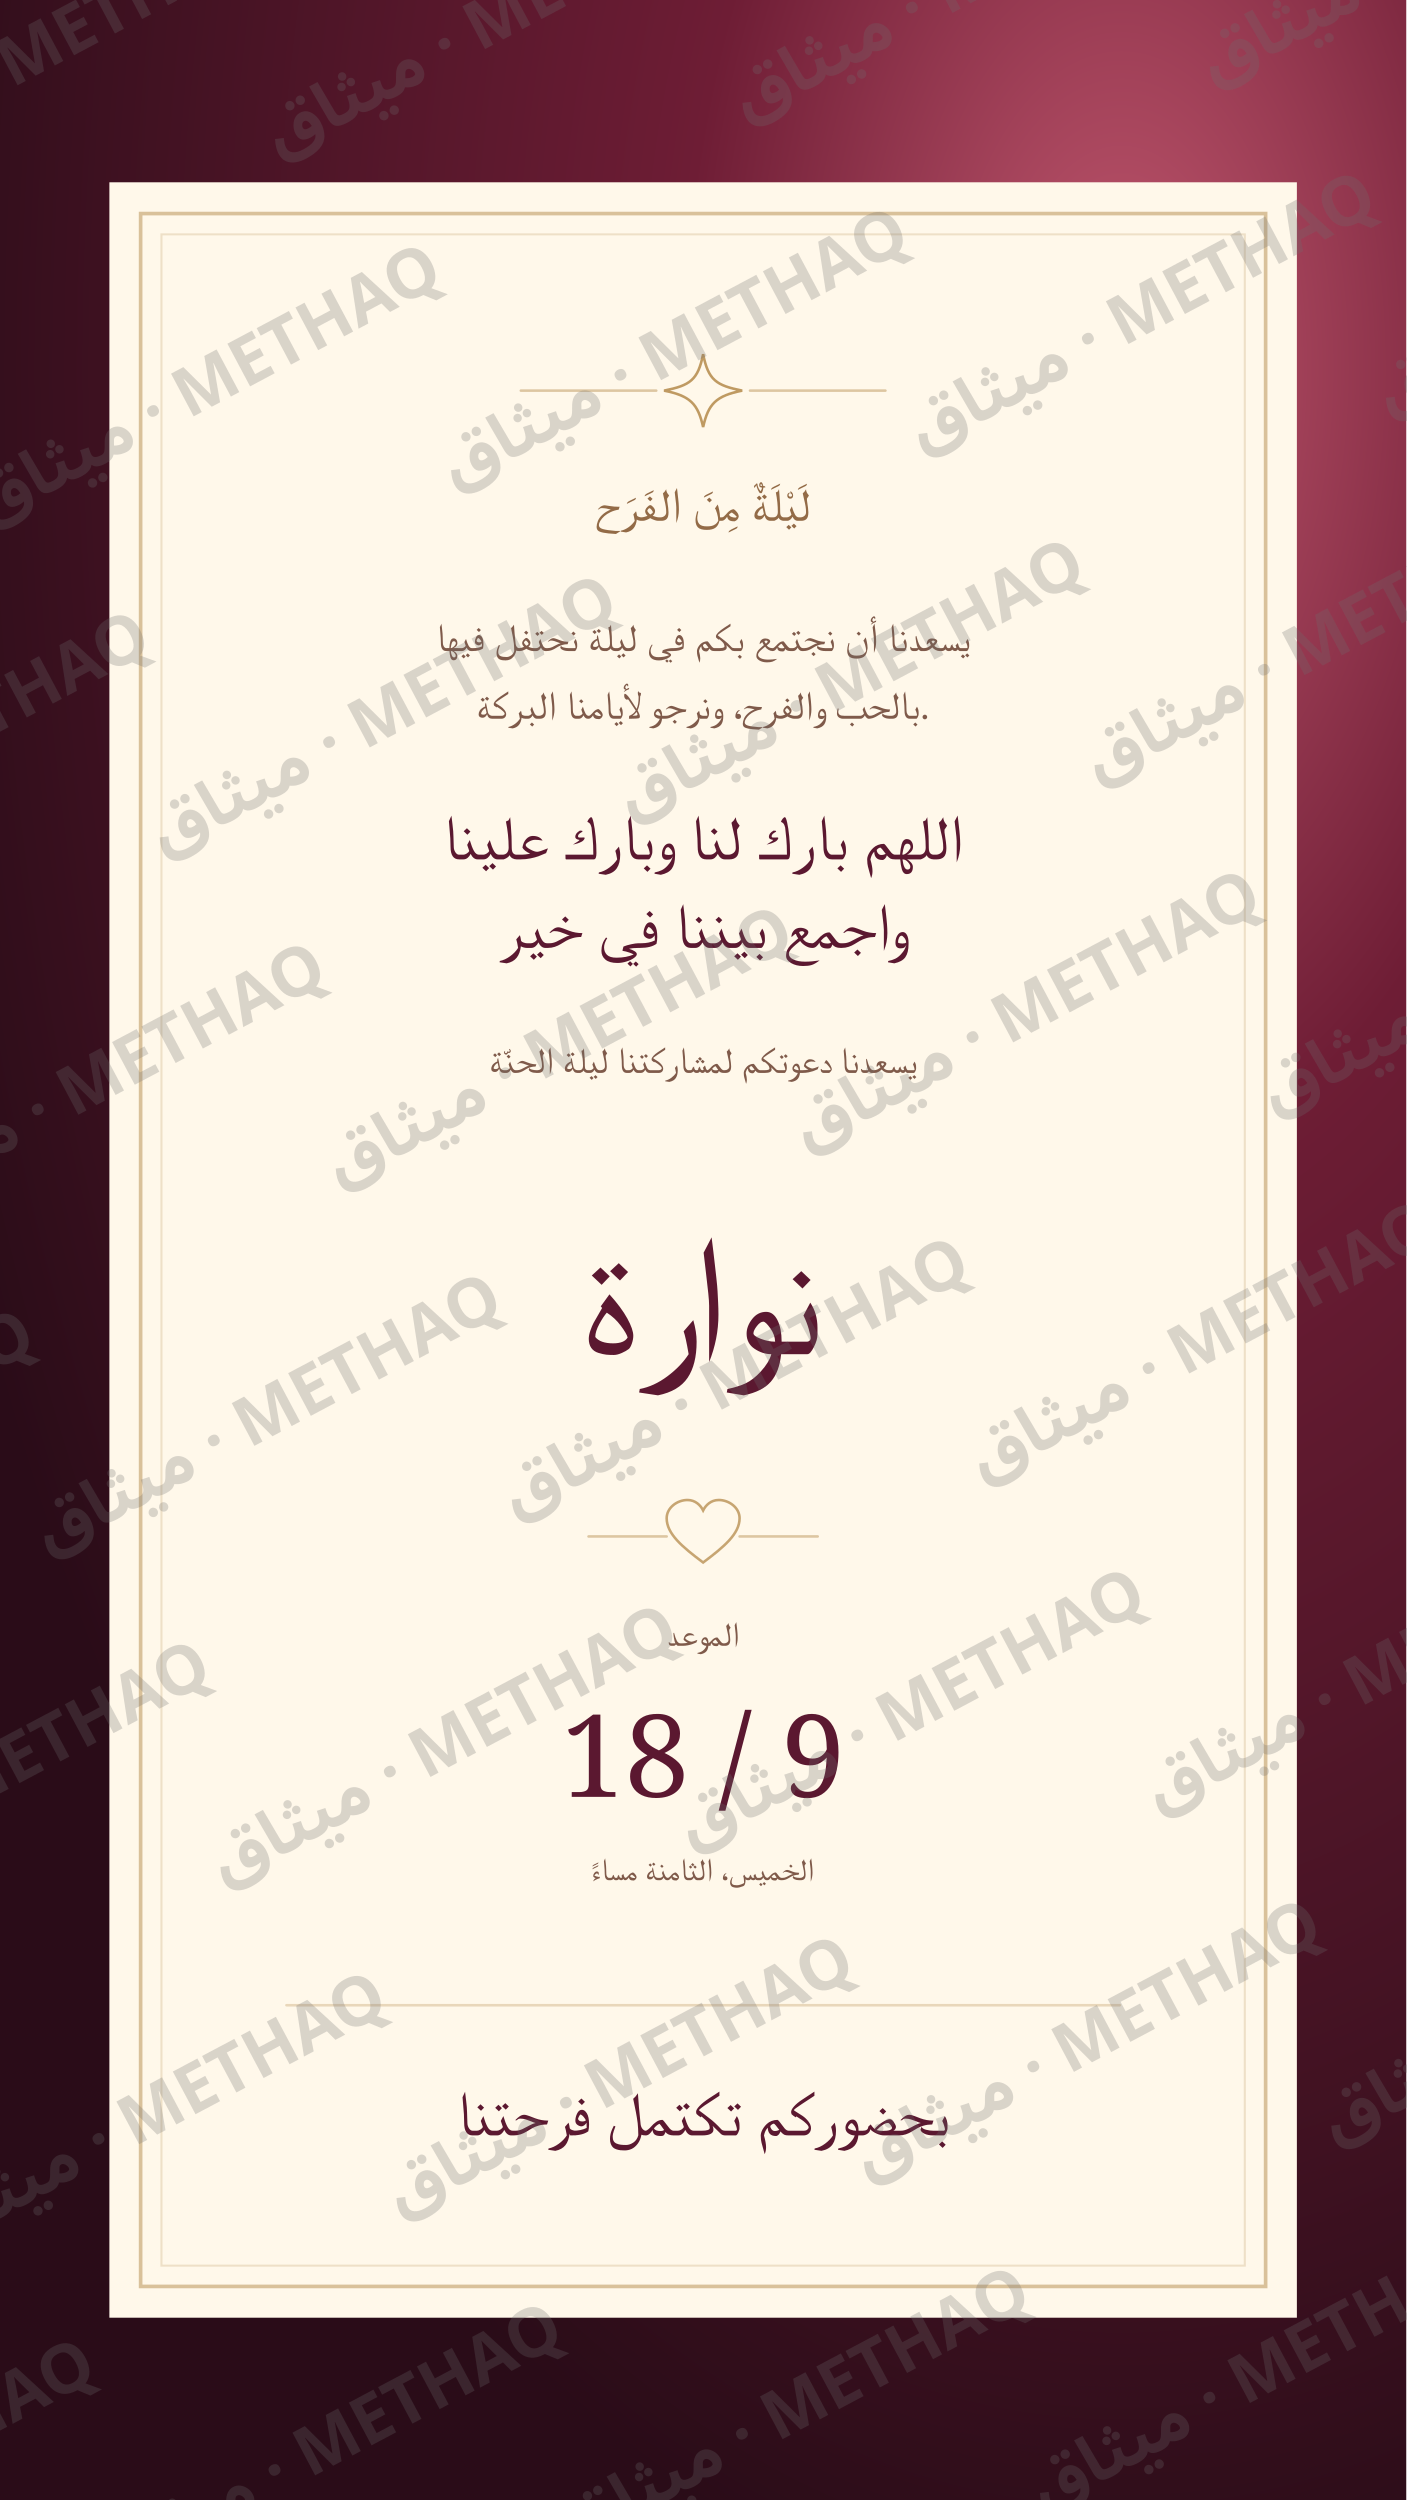
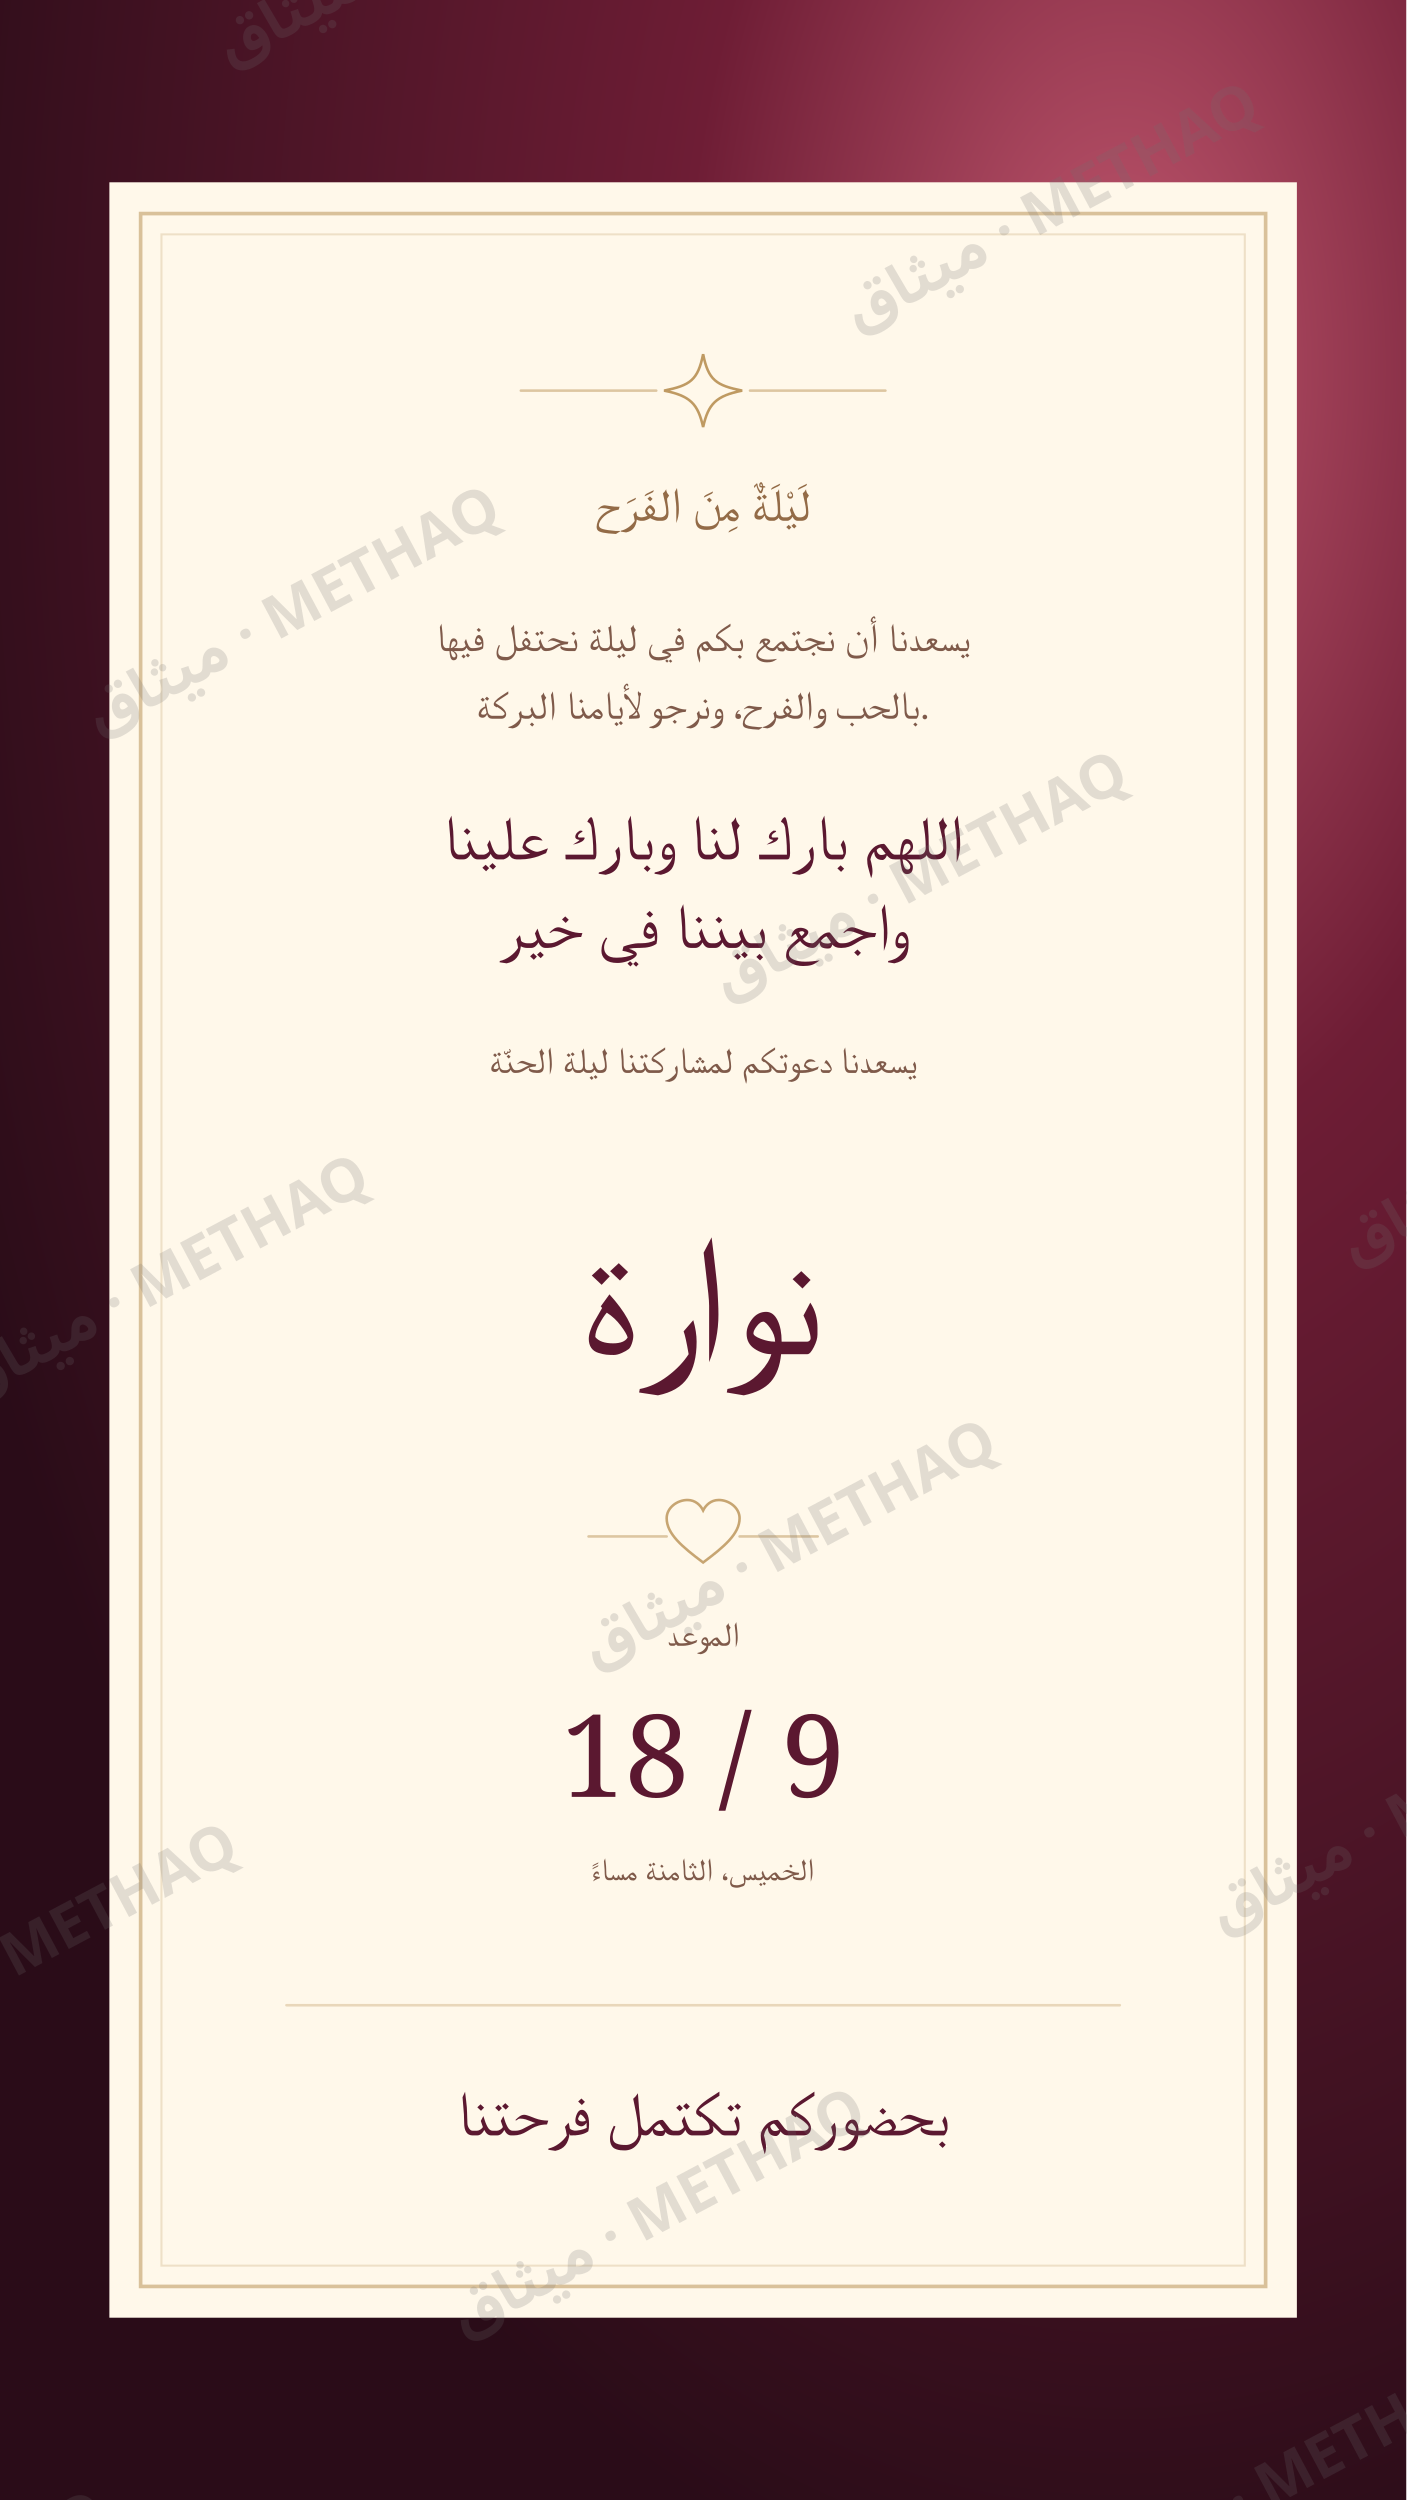
<svg xmlns="http://www.w3.org/2000/svg" viewBox="0 0 540 960" width="540" height="960" role="img" aria-label="معاينة قالب ليلة عنابية">
  <defs>
    <radialGradient id="smoke" cx="0.8" cy="0.15" r="0.9">
      <stop offset="0" stop-color="#c2586f" />
      <stop offset="0.35" stop-color="#6e1d35" />
      <stop offset="1" stop-color="#2a0c18" />
    </radialGradient>
  </defs>
  <rect width="540" height="960" fill="url(#smoke)" />
  <rect x="42" y="70" width="456" height="820" fill="#fff8ea" />
  <g fill="none" stroke="#b48a4a" stroke-linecap="round">
    <rect x="54" y="82" width="432" height="796" stroke-width="1.4" stroke-opacity="0.5" />
    <rect x="62" y="90" width="416" height="780" stroke-width="0.8" stroke-opacity="0.22" />
    <path d="M200 150H252M288 150H340" stroke-opacity="0.45" />
    <path d="M270 136C272 146 275 148 285 150C275 152 272 155 270 164C268 155 265 152 255 150C265 148 268 146 270 136Z" stroke-opacity="0.85" />
    <path d="M226 590H256M284 590H314" stroke-opacity="0.45" />
    <path d="M270 600C262 594 256 589 256 583C256 579 260 576 264 576C267 576 269 578 270 580C271 578 273 576 276 576C280 576 284 579 284 583C284 589 278 594 270 600Z" stroke-opacity="0.75" />
    <path d="M110 770H430" stroke-opacity="0.3" />
  </g>
  <g font-family="Amiri, 'Times New Roman', serif" text-anchor="middle">
    <text x="270" y="200" font-size="18" fill="#936b47">لَيْلَةٌ مِنَ الفَرَح</text>
    <text x="270" y="250" font-size="15" fill="#7f5a4a">يسعدنا أن نجتمع بكم في ليلة نحتفل فيها</text>
    <text x="270" y="276" font-size="15" fill="#7f5a4a">بالحب والفرح، ونرجو لأيامنا البركة.</text>
    <text x="270" y="330" font-size="24" fill="#5b1830">اللهم بارك لنا وبارك علينا</text>
    <text x="270" y="364" font-size="24" fill="#5b1830">واجمع بيننا في خير</text>
    <text x="270" y="412" font-size="14" fill="#7f5a4a">يسعدنا دعوتكم لمشاركتنا ليلة الحنّة</text>
    <text x="270" y="520" font-size="64" fill="#5b1830">نوارة</text>
    <text x="270" y="632" font-size="13" fill="#7f5a4a">الموعد</text>
    <text x="270" y="690" font-size="44" fill="#5b1830" font-family="'Cormorant Garamond', Georgia, serif" direction="ltr">18 / 9</text>
    <text x="270" y="722" font-size="12" fill="#7f5a4a">الخميس، الثامنة مساءً</text>
    <text x="270" y="820" font-size="24" fill="#5b1830">بحضوركم تكتمل فرحتنا</text>
  </g>
-   <g aria-hidden="true" transform="translate(270 480) rotate(-28)" font-family="Reem Kufi, Noto Sans Arabic, Tahoma, sans-serif" font-size="26" font-weight="700" fill="rgba(110,110,110,0.26)" dominant-baseline="middle" xml:space="preserve">
+   <g aria-hidden="true" transform="translate(270 480) rotate(-28)" font-family="Reem Kufi, Noto Sans Arabic, Tahoma, sans-serif" font-size="23" font-weight="700" fill="rgba(110,110,110,0.20)" dominant-baseline="middle" xml:space="preserve">
    <text x="-1102" y="-1102">ميثاق · METHAQ</text>
    <text x="-772" y="-1102">ميثاق · METHAQ</text>
    <text x="-442" y="-1102">ميثاق · METHAQ</text>
    <text x="-112" y="-1102">ميثاق · METHAQ</text>
    <text x="218" y="-1102">ميثاق · METHAQ</text>
    <text x="548" y="-1102">ميثاق · METHAQ</text>
    <text x="878" y="-1102">ميثاق · METHAQ</text>
-     <text x="-1267" y="-1030">ميثاق · METHAQ</text>
-     <text x="-937" y="-1030">ميثاق · METHAQ</text>
-     <text x="-607" y="-1030">ميثاق · METHAQ</text>
-     <text x="-277" y="-1030">ميثاق · METHAQ</text>
-     <text x="53" y="-1030">ميثاق · METHAQ</text>
-     <text x="383" y="-1030">ميثاق · METHAQ</text>
-     <text x="713" y="-1030">ميثاق · METHAQ</text>
-     <text x="1043" y="-1030">ميثاق · METHAQ</text>
-     <text x="-1102" y="-958">ميثاق · METHAQ</text>
-     <text x="-772" y="-958">ميثاق · METHAQ</text>
-     <text x="-442" y="-958">ميثاق · METHAQ</text>
-     <text x="-112" y="-958">ميثاق · METHAQ</text>
-     <text x="218" y="-958">ميثاق · METHAQ</text>
-     <text x="548" y="-958">ميثاق · METHAQ</text>
-     <text x="878" y="-958">ميثاق · METHAQ</text>
-     <text x="-1267" y="-886">ميثاق · METHAQ</text>
-     <text x="-937" y="-886">ميثاق · METHAQ</text>
-     <text x="-607" y="-886">ميثاق · METHAQ</text>
-     <text x="-277" y="-886">ميثاق · METHAQ</text>
-     <text x="53" y="-886">ميثاق · METHAQ</text>
-     <text x="383" y="-886">ميثاق · METHAQ</text>
-     <text x="713" y="-886">ميثاق · METHAQ</text>
-     <text x="1043" y="-886">ميثاق · METHAQ</text>
-     <text x="-1102" y="-814">ميثاق · METHAQ</text>
-     <text x="-772" y="-814">ميثاق · METHAQ</text>
-     <text x="-442" y="-814">ميثاق · METHAQ</text>
-     <text x="-112" y="-814">ميثاق · METHAQ</text>
-     <text x="218" y="-814">ميثاق · METHAQ</text>
-     <text x="548" y="-814">ميثاق · METHAQ</text>
-     <text x="878" y="-814">ميثاق · METHAQ</text>
-     <text x="-1267" y="-742">ميثاق · METHAQ</text>
-     <text x="-937" y="-742">ميثاق · METHAQ</text>
-     <text x="-607" y="-742">ميثاق · METHAQ</text>
-     <text x="-277" y="-742">ميثاق · METHAQ</text>
-     <text x="53" y="-742">ميثاق · METHAQ</text>
-     <text x="383" y="-742">ميثاق · METHAQ</text>
-     <text x="713" y="-742">ميثاق · METHAQ</text>
-     <text x="1043" y="-742">ميثاق · METHAQ</text>
-     <text x="-1102" y="-670">ميثاق · METHAQ</text>
-     <text x="-772" y="-670">ميثاق · METHAQ</text>
-     <text x="-442" y="-670">ميثاق · METHAQ</text>
-     <text x="-112" y="-670">ميثاق · METHAQ</text>
-     <text x="218" y="-670">ميثاق · METHAQ</text>
-     <text x="548" y="-670">ميثاق · METHAQ</text>
-     <text x="878" y="-670">ميثاق · METHAQ</text>
-     <text x="-1267" y="-598">ميثاق · METHAQ</text>
-     <text x="-937" y="-598">ميثاق · METHAQ</text>
-     <text x="-607" y="-598">ميثاق · METHAQ</text>
-     <text x="-277" y="-598">ميثاق · METHAQ</text>
-     <text x="53" y="-598">ميثاق · METHAQ</text>
-     <text x="383" y="-598">ميثاق · METHAQ</text>
-     <text x="713" y="-598">ميثاق · METHAQ</text>
-     <text x="1043" y="-598">ميثاق · METHAQ</text>
-     <text x="-1102" y="-526">ميثاق · METHAQ</text>
-     <text x="-772" y="-526">ميثاق · METHAQ</text>
-     <text x="-442" y="-526">ميثاق · METHAQ</text>
-     <text x="-112" y="-526">ميثاق · METHAQ</text>
-     <text x="218" y="-526">ميثاق · METHAQ</text>
-     <text x="548" y="-526">ميثاق · METHAQ</text>
-     <text x="878" y="-526">ميثاق · METHAQ</text>
-     <text x="-1267" y="-454">ميثاق · METHAQ</text>
-     <text x="-937" y="-454">ميثاق · METHAQ</text>
-     <text x="-607" y="-454">ميثاق · METHAQ</text>
-     <text x="-277" y="-454">ميثاق · METHAQ</text>
-     <text x="53" y="-454">ميثاق · METHAQ</text>
-     <text x="383" y="-454">ميثاق · METHAQ</text>
-     <text x="713" y="-454">ميثاق · METHAQ</text>
-     <text x="1043" y="-454">ميثاق · METHAQ</text>
-     <text x="-1102" y="-382">ميثاق · METHAQ</text>
-     <text x="-772" y="-382">ميثاق · METHAQ</text>
-     <text x="-442" y="-382">ميثاق · METHAQ</text>
-     <text x="-112" y="-382">ميثاق · METHAQ</text>
-     <text x="218" y="-382">ميثاق · METHAQ</text>
-     <text x="548" y="-382">ميثاق · METHAQ</text>
-     <text x="878" y="-382">ميثاق · METHAQ</text>
-     <text x="-1267" y="-310">ميثاق · METHAQ</text>
-     <text x="-937" y="-310">ميثاق · METHAQ</text>
-     <text x="-607" y="-310">ميثاق · METHAQ</text>
-     <text x="-277" y="-310">ميثاق · METHAQ</text>
-     <text x="53" y="-310">ميثاق · METHAQ</text>
-     <text x="383" y="-310">ميثاق · METHAQ</text>
-     <text x="713" y="-310">ميثاق · METHAQ</text>
-     <text x="1043" y="-310">ميثاق · METHAQ</text>
-     <text x="-1102" y="-238">ميثاق · METHAQ</text>
-     <text x="-772" y="-238">ميثاق · METHAQ</text>
-     <text x="-442" y="-238">ميثاق · METHAQ</text>
-     <text x="-112" y="-238">ميثاق · METHAQ</text>
-     <text x="218" y="-238">ميثاق · METHAQ</text>
-     <text x="548" y="-238">ميثاق · METHAQ</text>
-     <text x="878" y="-238">ميثاق · METHAQ</text>
-     <text x="-1267" y="-166">ميثاق · METHAQ</text>
-     <text x="-937" y="-166">ميثاق · METHAQ</text>
-     <text x="-607" y="-166">ميثاق · METHAQ</text>
-     <text x="-277" y="-166">ميثاق · METHAQ</text>
-     <text x="53" y="-166">ميثاق · METHAQ</text>
-     <text x="383" y="-166">ميثاق · METHAQ</text>
-     <text x="713" y="-166">ميثاق · METHAQ</text>
-     <text x="1043" y="-166">ميثاق · METHAQ</text>
-     <text x="-1102" y="-94">ميثاق · METHAQ</text>
-     <text x="-772" y="-94">ميثاق · METHAQ</text>
-     <text x="-442" y="-94">ميثاق · METHAQ</text>
-     <text x="-112" y="-94">ميثاق · METHAQ</text>
-     <text x="218" y="-94">ميثاق · METHAQ</text>
-     <text x="548" y="-94">ميثاق · METHAQ</text>
-     <text x="878" y="-94">ميثاق · METHAQ</text>
-     <text x="-1267" y="-22">ميثاق · METHAQ</text>
-     <text x="-937" y="-22">ميثاق · METHAQ</text>
-     <text x="-607" y="-22">ميثاق · METHAQ</text>
-     <text x="-277" y="-22">ميثاق · METHAQ</text>
-     <text x="53" y="-22">ميثاق · METHAQ</text>
-     <text x="383" y="-22">ميثاق · METHAQ</text>
-     <text x="713" y="-22">ميثاق · METHAQ</text>
-     <text x="1043" y="-22">ميثاق · METHAQ</text>
-     <text x="-1102" y="50">ميثاق · METHAQ</text>
-     <text x="-772" y="50">ميثاق · METHAQ</text>
-     <text x="-442" y="50">ميثاق · METHAQ</text>
-     <text x="-112" y="50">ميثاق · METHAQ</text>
-     <text x="218" y="50">ميثاق · METHAQ</text>
-     <text x="548" y="50">ميثاق · METHAQ</text>
-     <text x="878" y="50">ميثاق · METHAQ</text>
-     <text x="-1267" y="122">ميثاق · METHAQ</text>
-     <text x="-937" y="122">ميثاق · METHAQ</text>
-     <text x="-607" y="122">ميثاق · METHAQ</text>
-     <text x="-277" y="122">ميثاق · METHAQ</text>
-     <text x="53" y="122">ميثاق · METHAQ</text>
-     <text x="383" y="122">ميثاق · METHAQ</text>
-     <text x="713" y="122">ميثاق · METHAQ</text>
-     <text x="1043" y="122">ميثاق · METHAQ</text>
-     <text x="-1102" y="194">ميثاق · METHAQ</text>
-     <text x="-772" y="194">ميثاق · METHAQ</text>
-     <text x="-442" y="194">ميثاق · METHAQ</text>
-     <text x="-112" y="194">ميثاق · METHAQ</text>
-     <text x="218" y="194">ميثاق · METHAQ</text>
-     <text x="548" y="194">ميثاق · METHAQ</text>
-     <text x="878" y="194">ميثاق · METHAQ</text>
-     <text x="-1267" y="266">ميثاق · METHAQ</text>
-     <text x="-937" y="266">ميثاق · METHAQ</text>
-     <text x="-607" y="266">ميثاق · METHAQ</text>
-     <text x="-277" y="266">ميثاق · METHAQ</text>
-     <text x="53" y="266">ميثاق · METHAQ</text>
-     <text x="383" y="266">ميثاق · METHAQ</text>
-     <text x="713" y="266">ميثاق · METHAQ</text>
-     <text x="1043" y="266">ميثاق · METHAQ</text>
-     <text x="-1102" y="338">ميثاق · METHAQ</text>
-     <text x="-772" y="338">ميثاق · METHAQ</text>
-     <text x="-442" y="338">ميثاق · METHAQ</text>
-     <text x="-112" y="338">ميثاق · METHAQ</text>
-     <text x="218" y="338">ميثاق · METHAQ</text>
-     <text x="548" y="338">ميثاق · METHAQ</text>
-     <text x="878" y="338">ميثاق · METHAQ</text>
-     <text x="-1267" y="410">ميثاق · METHAQ</text>
-     <text x="-937" y="410">ميثاق · METHAQ</text>
-     <text x="-607" y="410">ميثاق · METHAQ</text>
-     <text x="-277" y="410">ميثاق · METHAQ</text>
-     <text x="53" y="410">ميثاق · METHAQ</text>
-     <text x="383" y="410">ميثاق · METHAQ</text>
-     <text x="713" y="410">ميثاق · METHAQ</text>
-     <text x="1043" y="410">ميثاق · METHAQ</text>
-     <text x="-1102" y="482">ميثاق · METHAQ</text>
-     <text x="-772" y="482">ميثاق · METHAQ</text>
-     <text x="-442" y="482">ميثاق · METHAQ</text>
-     <text x="-112" y="482">ميثاق · METHAQ</text>
-     <text x="218" y="482">ميثاق · METHAQ</text>
-     <text x="548" y="482">ميثاق · METHAQ</text>
-     <text x="878" y="482">ميثاق · METHAQ</text>
-     <text x="-1267" y="554">ميثاق · METHAQ</text>
-     <text x="-937" y="554">ميثاق · METHAQ</text>
-     <text x="-607" y="554">ميثاق · METHAQ</text>
-     <text x="-277" y="554">ميثاق · METHAQ</text>
-     <text x="53" y="554">ميثاق · METHAQ</text>
-     <text x="383" y="554">ميثاق · METHAQ</text>
-     <text x="713" y="554">ميثاق · METHAQ</text>
-     <text x="1043" y="554">ميثاق · METHAQ</text>
-     <text x="-1102" y="626">ميثاق · METHAQ</text>
-     <text x="-772" y="626">ميثاق · METHAQ</text>
-     <text x="-442" y="626">ميثاق · METHAQ</text>
-     <text x="-112" y="626">ميثاق · METHAQ</text>
-     <text x="218" y="626">ميثاق · METHAQ</text>
-     <text x="548" y="626">ميثاق · METHAQ</text>
-     <text x="878" y="626">ميثاق · METHAQ</text>
-     <text x="-1267" y="698">ميثاق · METHAQ</text>
-     <text x="-937" y="698">ميثاق · METHAQ</text>
-     <text x="-607" y="698">ميثاق · METHAQ</text>
-     <text x="-277" y="698">ميثاق · METHAQ</text>
-     <text x="53" y="698">ميثاق · METHAQ</text>
-     <text x="383" y="698">ميثاق · METHAQ</text>
-     <text x="713" y="698">ميثاق · METHAQ</text>
-     <text x="1043" y="698">ميثاق · METHAQ</text>
-     <text x="-1102" y="770">ميثاق · METHAQ</text>
-     <text x="-772" y="770">ميثاق · METHAQ</text>
-     <text x="-442" y="770">ميثاق · METHAQ</text>
-     <text x="-112" y="770">ميثاق · METHAQ</text>
-     <text x="218" y="770">ميثاق · METHAQ</text>
-     <text x="548" y="770">ميثاق · METHAQ</text>
-     <text x="878" y="770">ميثاق · METHAQ</text>
-     <text x="-1267" y="842">ميثاق · METHAQ</text>
-     <text x="-937" y="842">ميثاق · METHAQ</text>
-     <text x="-607" y="842">ميثاق · METHAQ</text>
-     <text x="-277" y="842">ميثاق · METHAQ</text>
-     <text x="53" y="842">ميثاق · METHAQ</text>
-     <text x="383" y="842">ميثاق · METHAQ</text>
-     <text x="713" y="842">ميثاق · METHAQ</text>
-     <text x="1043" y="842">ميثاق · METHAQ</text>
-     <text x="-1102" y="914">ميثاق · METHAQ</text>
-     <text x="-772" y="914">ميثاق · METHAQ</text>
-     <text x="-442" y="914">ميثاق · METHAQ</text>
-     <text x="-112" y="914">ميثاق · METHAQ</text>
-     <text x="218" y="914">ميثاق · METHAQ</text>
-     <text x="548" y="914">ميثاق · METHAQ</text>
-     <text x="878" y="914">ميثاق · METHAQ</text>
-     <text x="-1267" y="986">ميثاق · METHAQ</text>
-     <text x="-937" y="986">ميثاق · METHAQ</text>
-     <text x="-607" y="986">ميثاق · METHAQ</text>
-     <text x="-277" y="986">ميثاق · METHAQ</text>
-     <text x="53" y="986">ميثاق · METHAQ</text>
-     <text x="383" y="986">ميثاق · METHAQ</text>
-     <text x="713" y="986">ميثاق · METHAQ</text>
-     <text x="1043" y="986">ميثاق · METHAQ</text>
-     <text x="-1102" y="1058">ميثاق · METHAQ</text>
-     <text x="-772" y="1058">ميثاق · METHAQ</text>
-     <text x="-442" y="1058">ميثاق · METHAQ</text>
-     <text x="-112" y="1058">ميثاق · METHAQ</text>
-     <text x="218" y="1058">ميثاق · METHAQ</text>
-     <text x="548" y="1058">ميثاق · METHAQ</text>
-     <text x="878" y="1058">ميثاق · METHAQ</text>
+     <text x="-1267" y="-899">ميثاق · METHAQ</text>
+     <text x="-937" y="-899">ميثاق · METHAQ</text>
+     <text x="-607" y="-899">ميثاق · METHAQ</text>
+     <text x="-277" y="-899">ميثاق · METHAQ</text>
+     <text x="53" y="-899">ميثاق · METHAQ</text>
+     <text x="383" y="-899">ميثاق · METHAQ</text>
+     <text x="713" y="-899">ميثاق · METHAQ</text>
+     <text x="1043" y="-899">ميثاق · METHAQ</text>
+     <text x="-1102" y="-696">ميثاق · METHAQ</text>
+     <text x="-772" y="-696">ميثاق · METHAQ</text>
+     <text x="-442" y="-696">ميثاق · METHAQ</text>
+     <text x="-112" y="-696">ميثاق · METHAQ</text>
+     <text x="218" y="-696">ميثاق · METHAQ</text>
+     <text x="548" y="-696">ميثاق · METHAQ</text>
+     <text x="878" y="-696">ميثاق · METHAQ</text>
+     <text x="-1267" y="-493">ميثاق · METHAQ</text>
+     <text x="-937" y="-493">ميثاق · METHAQ</text>
+     <text x="-607" y="-493">ميثاق · METHAQ</text>
+     <text x="-277" y="-493">ميثاق · METHAQ</text>
+     <text x="53" y="-493">ميثاق · METHAQ</text>
+     <text x="383" y="-493">ميثاق · METHAQ</text>
+     <text x="713" y="-493">ميثاق · METHAQ</text>
+     <text x="1043" y="-493">ميثاق · METHAQ</text>
+     <text x="-1102" y="-290">ميثاق · METHAQ</text>
+     <text x="-772" y="-290">ميثاق · METHAQ</text>
+     <text x="-442" y="-290">ميثاق · METHAQ</text>
+     <text x="-112" y="-290">ميثاق · METHAQ</text>
+     <text x="218" y="-290">ميثاق · METHAQ</text>
+     <text x="548" y="-290">ميثاق · METHAQ</text>
+     <text x="878" y="-290">ميثاق · METHAQ</text>
+     <text x="-1267" y="-87">ميثاق · METHAQ</text>
+     <text x="-937" y="-87">ميثاق · METHAQ</text>
+     <text x="-607" y="-87">ميثاق · METHAQ</text>
+     <text x="-277" y="-87">ميثاق · METHAQ</text>
+     <text x="53" y="-87">ميثاق · METHAQ</text>
+     <text x="383" y="-87">ميثاق · METHAQ</text>
+     <text x="713" y="-87">ميثاق · METHAQ</text>
+     <text x="1043" y="-87">ميثاق · METHAQ</text>
+     <text x="-1102" y="116">ميثاق · METHAQ</text>
+     <text x="-772" y="116">ميثاق · METHAQ</text>
+     <text x="-442" y="116">ميثاق · METHAQ</text>
+     <text x="-112" y="116">ميثاق · METHAQ</text>
+     <text x="218" y="116">ميثاق · METHAQ</text>
+     <text x="548" y="116">ميثاق · METHAQ</text>
+     <text x="878" y="116">ميثاق · METHAQ</text>
+     <text x="-1267" y="319">ميثاق · METHAQ</text>
+     <text x="-937" y="319">ميثاق · METHAQ</text>
+     <text x="-607" y="319">ميثاق · METHAQ</text>
+     <text x="-277" y="319">ميثاق · METHAQ</text>
+     <text x="53" y="319">ميثاق · METHAQ</text>
+     <text x="383" y="319">ميثاق · METHAQ</text>
+     <text x="713" y="319">ميثاق · METHAQ</text>
+     <text x="1043" y="319">ميثاق · METHAQ</text>
+     <text x="-1102" y="522">ميثاق · METHAQ</text>
+     <text x="-772" y="522">ميثاق · METHAQ</text>
+     <text x="-442" y="522">ميثاق · METHAQ</text>
+     <text x="-112" y="522">ميثاق · METHAQ</text>
+     <text x="218" y="522">ميثاق · METHAQ</text>
+     <text x="548" y="522">ميثاق · METHAQ</text>
+     <text x="878" y="522">ميثاق · METHAQ</text>
+     <text x="-1267" y="725">ميثاق · METHAQ</text>
+     <text x="-937" y="725">ميثاق · METHAQ</text>
+     <text x="-607" y="725">ميثاق · METHAQ</text>
+     <text x="-277" y="725">ميثاق · METHAQ</text>
+     <text x="53" y="725">ميثاق · METHAQ</text>
+     <text x="383" y="725">ميثاق · METHAQ</text>
+     <text x="713" y="725">ميثاق · METHAQ</text>
+     <text x="1043" y="725">ميثاق · METHAQ</text>
+     <text x="-1102" y="928">ميثاق · METHAQ</text>
+     <text x="-772" y="928">ميثاق · METHAQ</text>
+     <text x="-442" y="928">ميثاق · METHAQ</text>
+     <text x="-112" y="928">ميثاق · METHAQ</text>
+     <text x="218" y="928">ميثاق · METHAQ</text>
+     <text x="548" y="928">ميثاق · METHAQ</text>
+     <text x="878" y="928">ميثاق · METHAQ</text>
  </g>
</svg>
